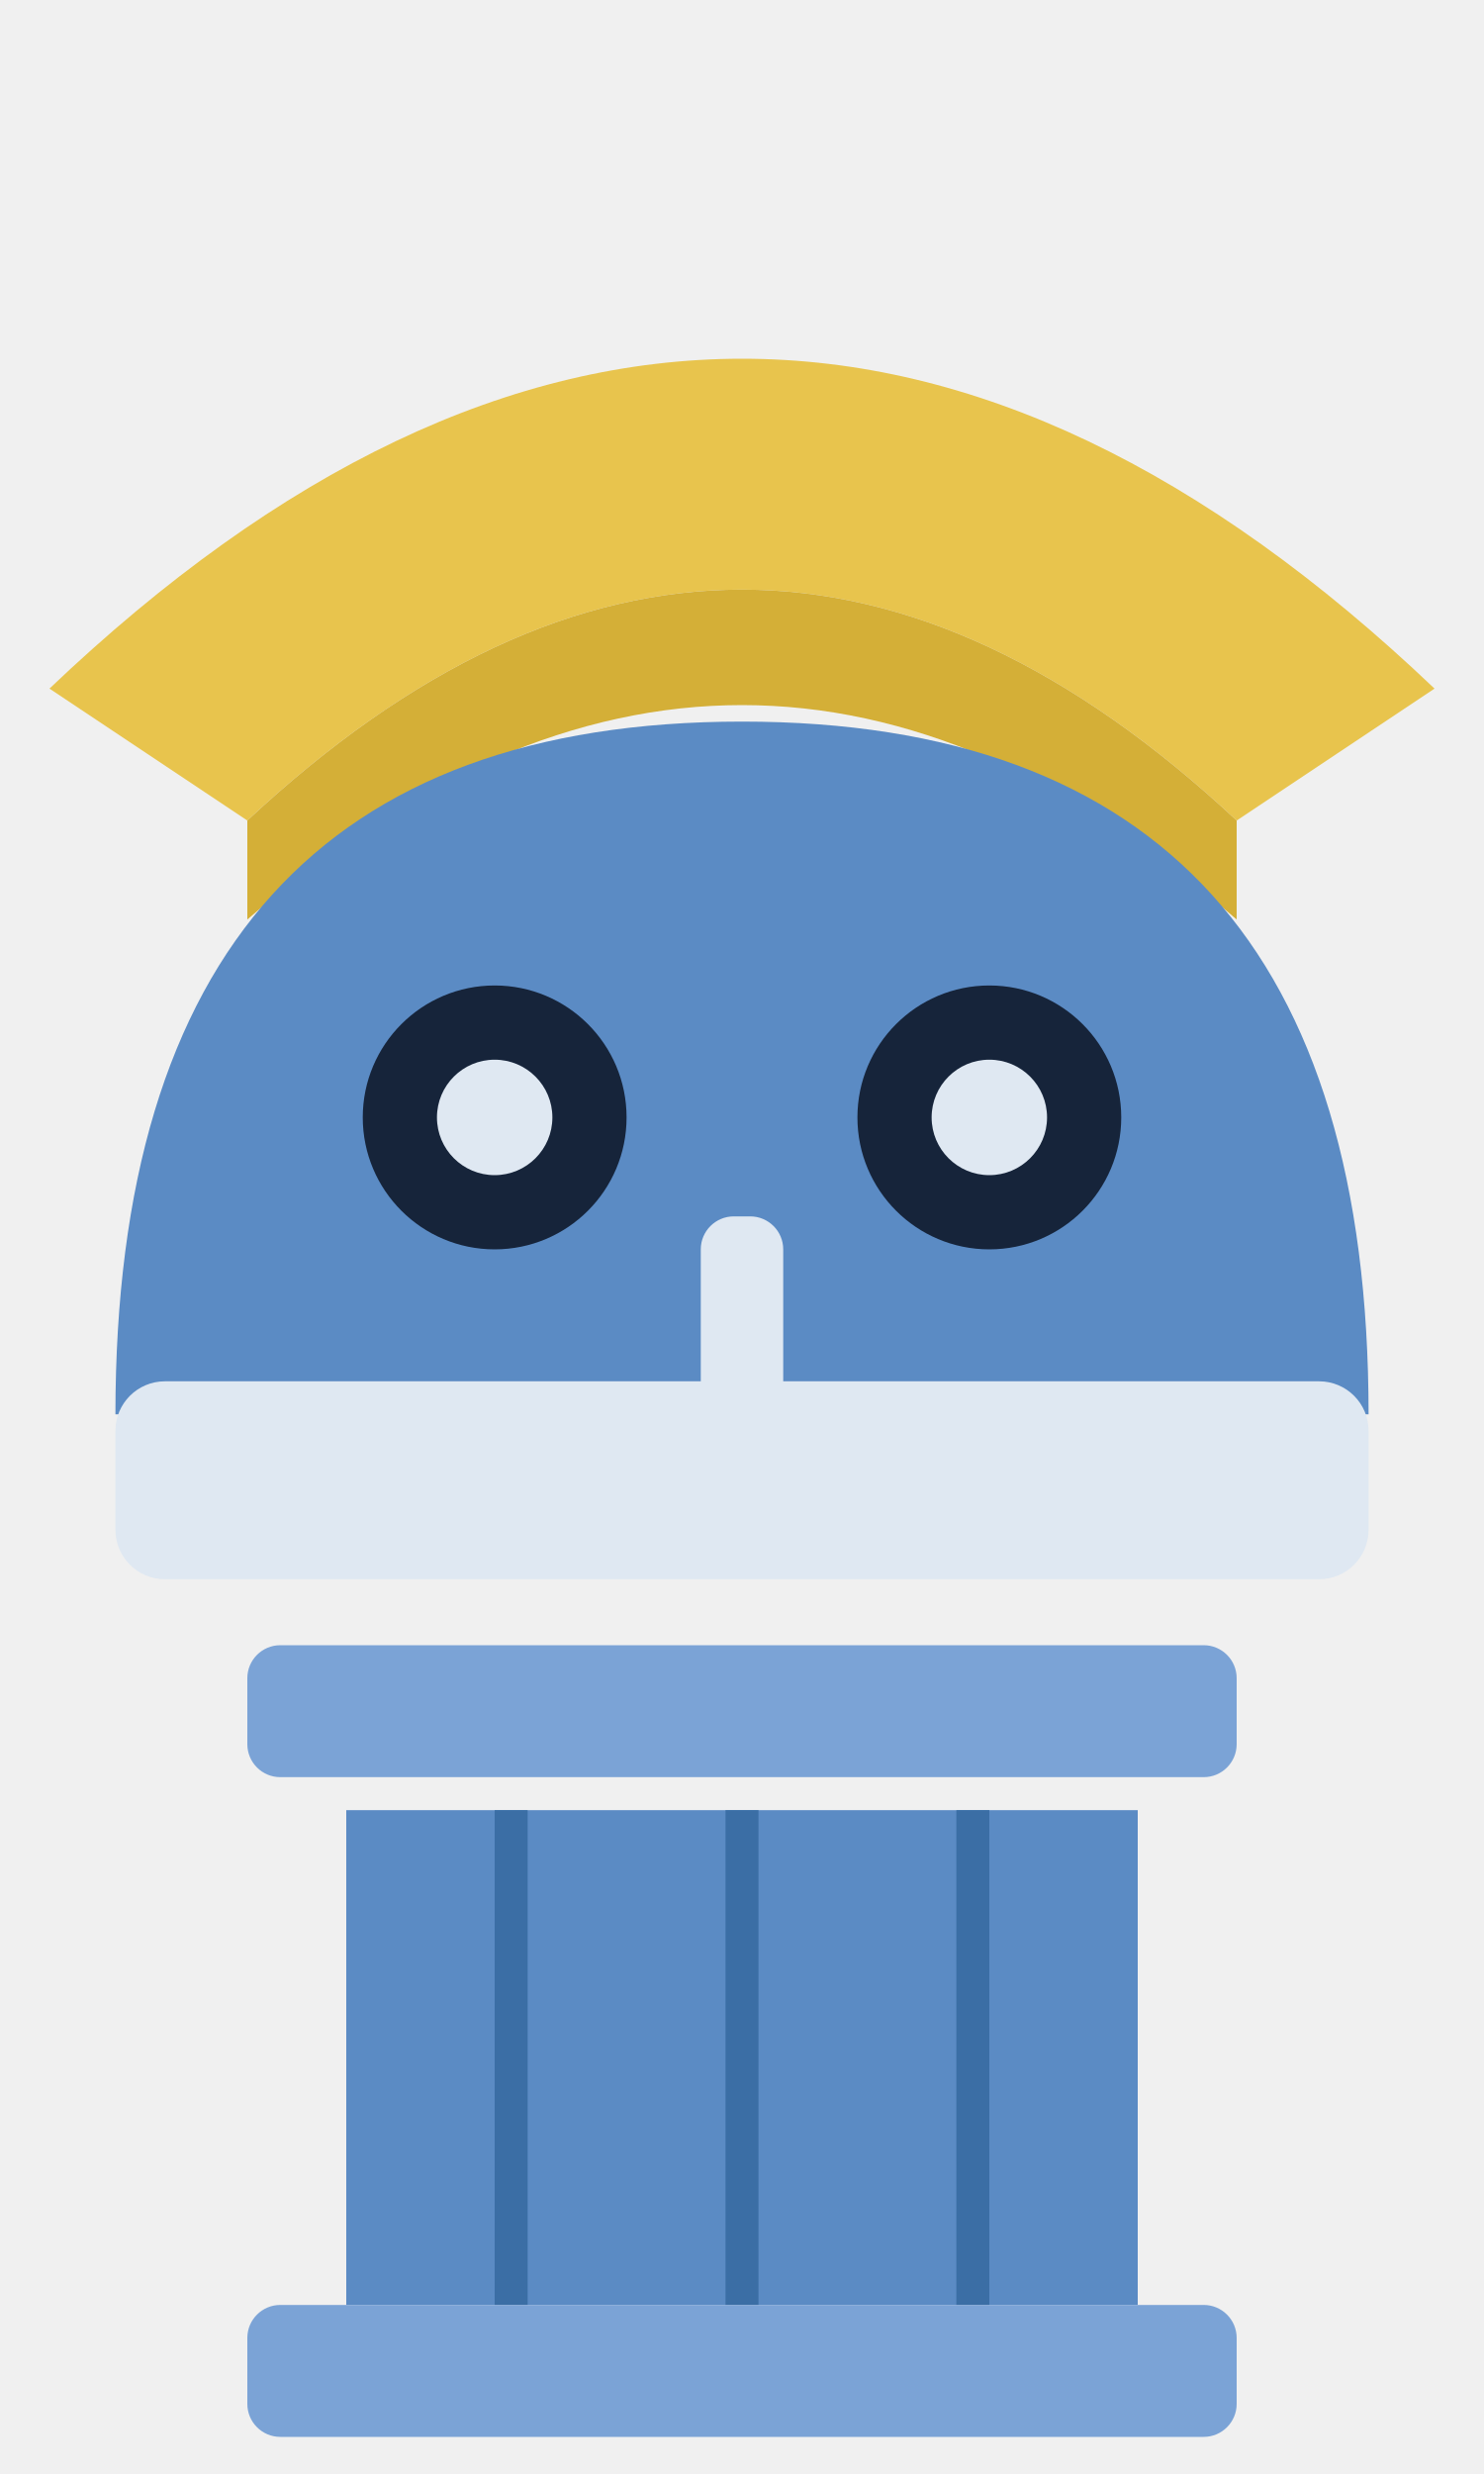
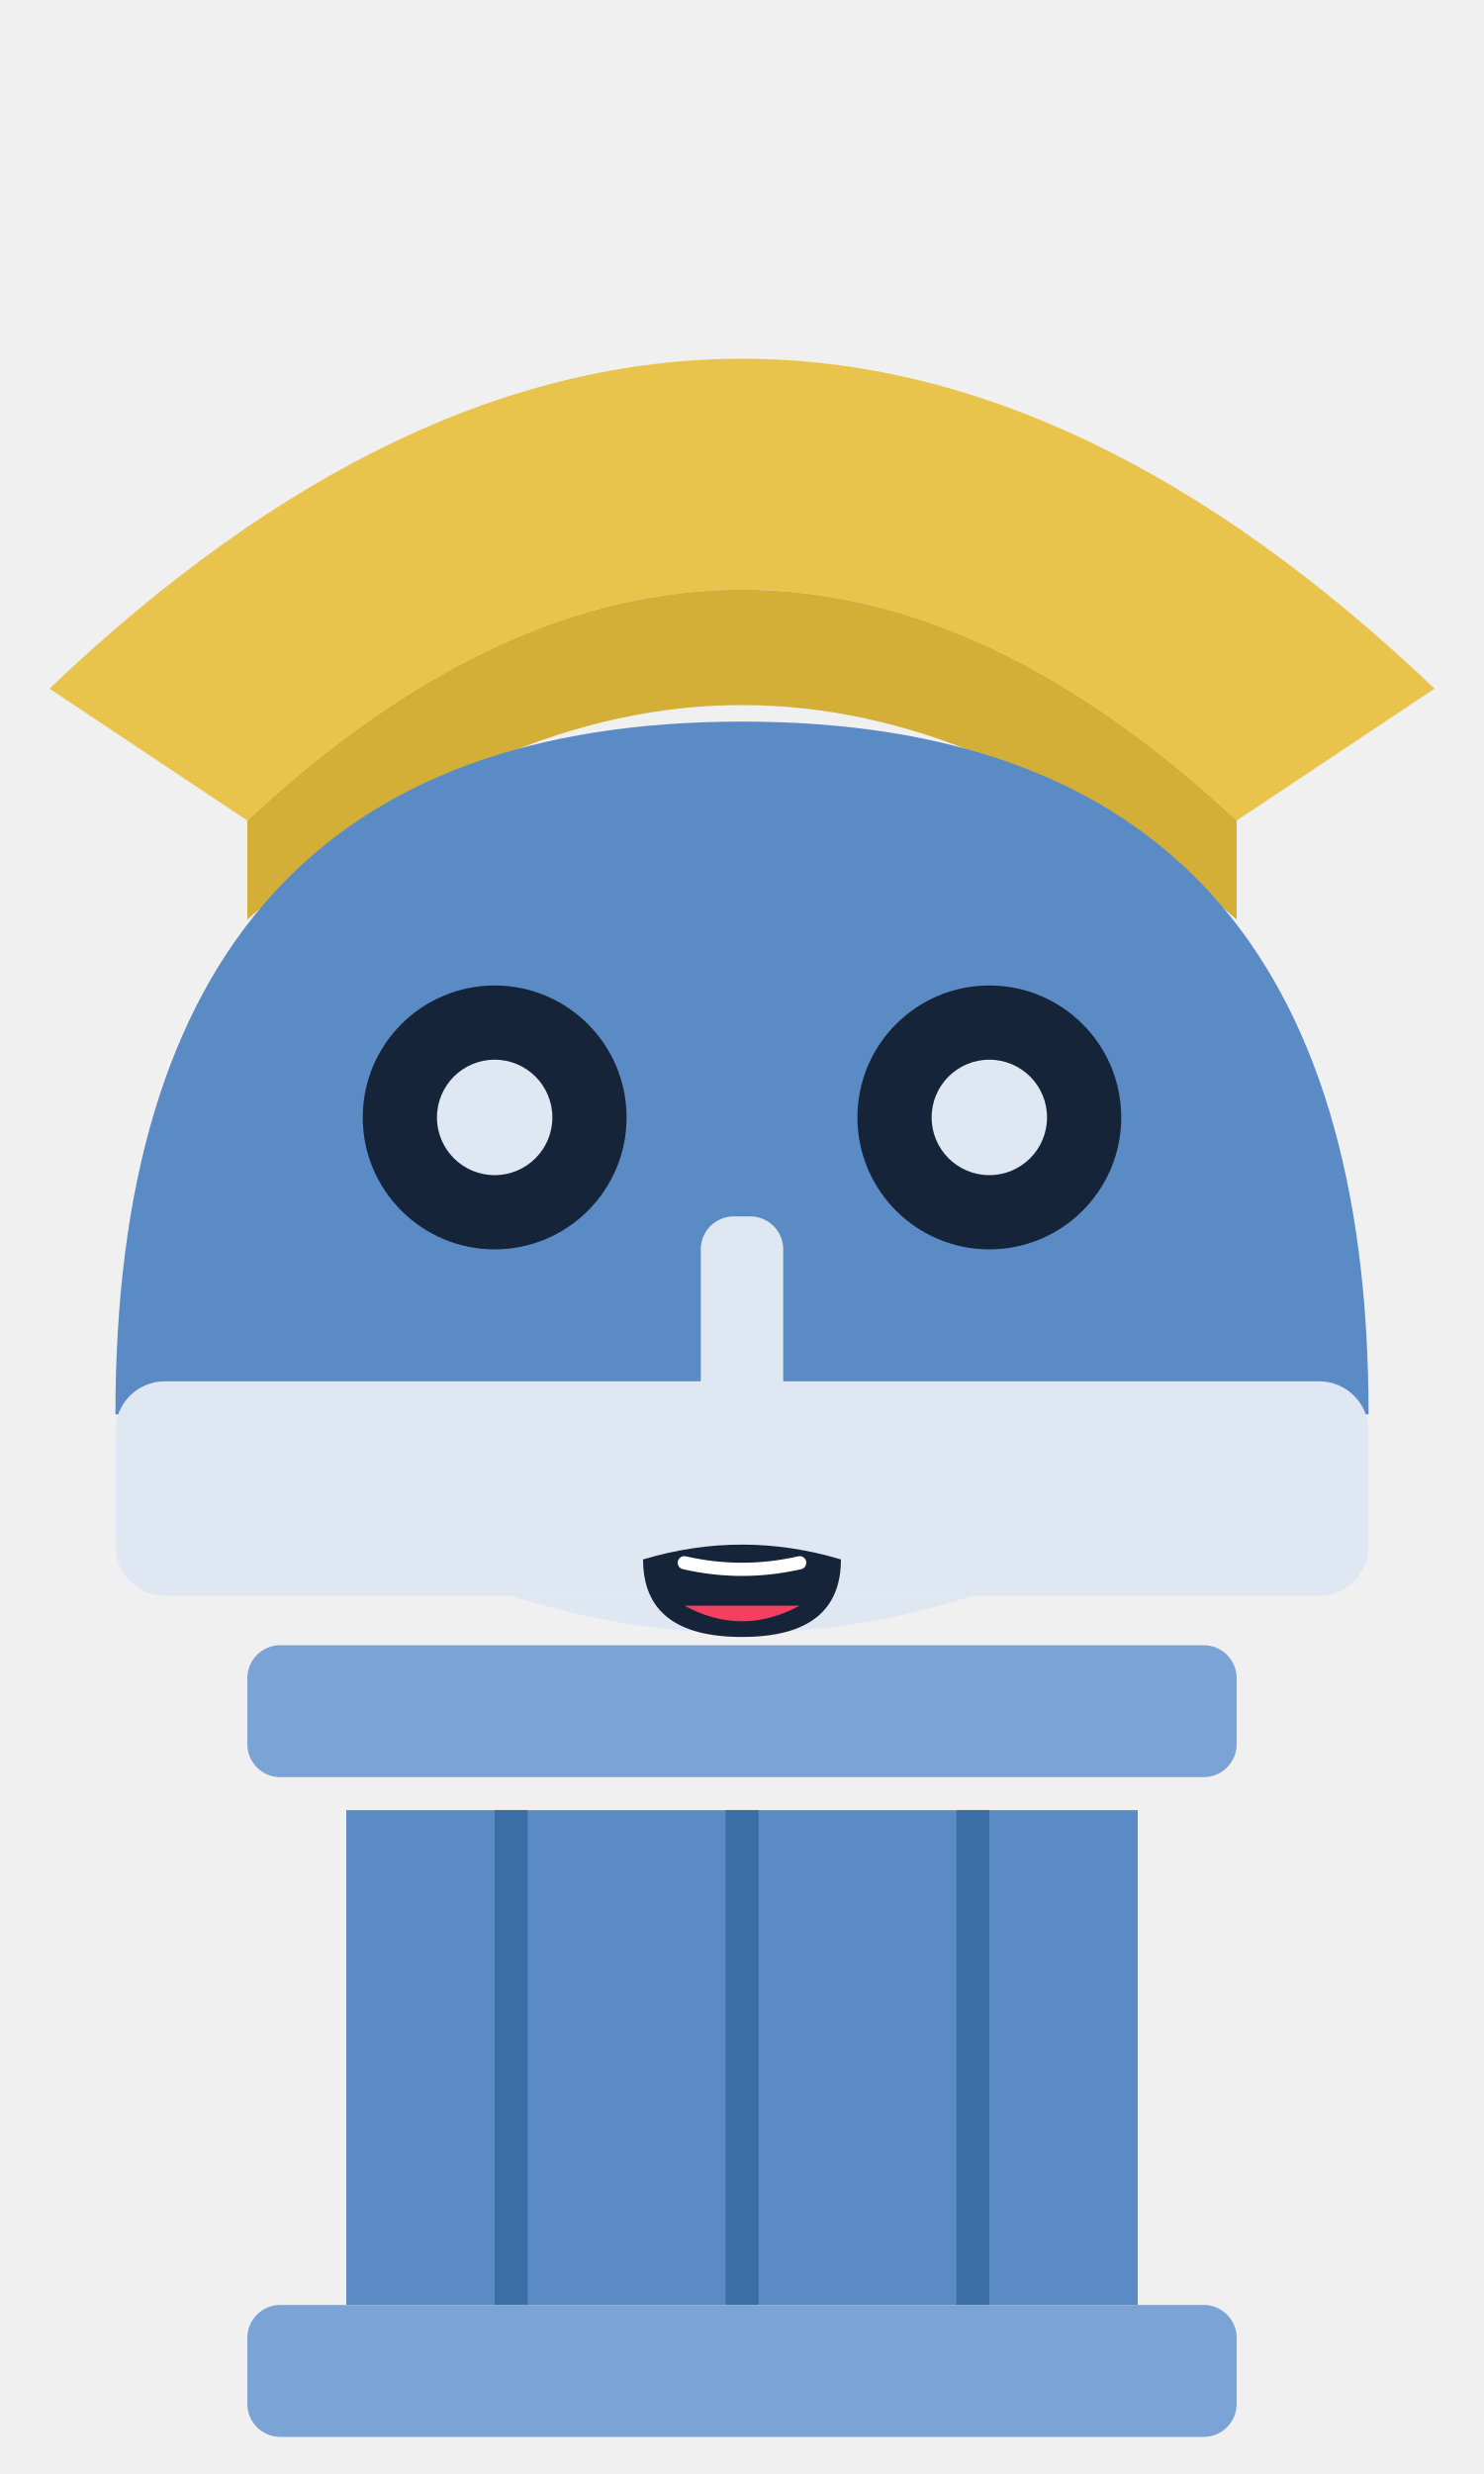
- <svg xmlns="http://www.w3.org/2000/svg" width="100%" viewBox="108 60 144 240" role="img" style="">
+ <svg xmlns="http://www.w3.org/2000/svg" width="100%" viewBox="108 60 144 240" role="img">
  <defs>
-     <linearGradient id="owlA" x1="0" y1="0" x2="0" y2="1">
-       <stop offset="0" stop-color="#3b6ea5" />
-       <stop offset="1" stop-color="#2a5183" />
-     </linearGradient>
+     <style>
+     .ath-mouth {
+       transform-origin: 0px 1px;
+       animation: athMouthIdle 4.5s infinite ease-in-out;
+     }
+     .ath-pupil-l {
+       transform-origin: -15px -26px;
+       animation: athBlink 3.6s infinite ease-in-out;
+     }
+     .ath-pupil-r {
+       transform-origin: 15px -26px;
+       animation: athBlink 3.6s infinite ease-in-out;
+     }
+     .ath-body {
+       transform-origin: 0px 0px;
+       animation: athFloat 3.8s infinite ease-in-out;
+     }
+ 
+     @keyframes athBlink {
+       0%, 92%, 100% { transform: scaleY(1); }
+       95%, 97% { transform: scaleY(0.12); }
+     }
+     @keyframes athMouthIdle {
+       0%, 75%, 100% { transform: scaleY(0.18) scaleX(0.85); }
+       79% { transform: scaleY(0.8) scaleX(0.95); }
+       83% { transform: scaleY(0.3) scaleX(0.9); }
+       88% { transform: scaleY(1.05) scaleX(1.02); }
+       93% { transform: scaleY(0.22) scaleX(0.88); }
+     }
+     @keyframes athMouthTalk {
+       0%, 100% { transform: scaleY(0.2) scaleX(0.88); }
+       25% { transform: scaleY(1.15) scaleX(0.98); }
+       50% { transform: scaleY(0.38) scaleX(0.92); }
+       75% { transform: scaleY(1.28) scaleX(1.05); }
+     }
+     @keyframes athFloat {
+       0%, 100% { transform: translateY(0px); }
+       50% { transform: translateY(-3px); }
+     }
+   </style>
  </defs>
-   <g transform="translate(180,210) scale(1.6)" style="fill:rgb(0, 0, 0);stroke:none;color:rgb(251, 251, 254);stroke-width:1px;stroke-linecap:butt;stroke-linejoin:miter;opacity:1;font-family:&quot;Anthropic Sans&quot;, -apple-system, BlinkMacSystemFont, &quot;Segoe UI&quot;, sans-serif;font-size:16px;font-weight:400;text-anchor:start;dominant-baseline:auto">
-     <path d="M -42 -52 Q 0 -92 42 -52 L 30 -44 Q 0 -72 -30 -44 Z" fill="#e8c44d" style="fill:rgb(232, 196, 77);stroke:none;color:rgb(251, 251, 254);stroke-width:1px;stroke-linecap:butt;stroke-linejoin:miter;opacity:1;font-family:&quot;Anthropic Sans&quot;, -apple-system, BlinkMacSystemFont, &quot;Segoe UI&quot;, sans-serif;font-size:16px;font-weight:400;text-anchor:start;dominant-baseline:auto" />
-     <path d="M -30 -44 Q 0 -72 30 -44 L 30 -38 Q 0 -64 -30 -38 Z" fill="#d4af37" style="fill:rgb(212, 175, 55);stroke:none;color:rgb(251, 251, 254);stroke-width:1px;stroke-linecap:butt;stroke-linejoin:miter;opacity:1;font-family:&quot;Anthropic Sans&quot;, -apple-system, BlinkMacSystemFont, &quot;Segoe UI&quot;, sans-serif;font-size:16px;font-weight:400;text-anchor:start;dominant-baseline:auto" />
-     <path d="M -38 -8 Q -38 -50 0 -50 Q 38 -50 38 -8 Z" fill="#5b8bc4" style="fill:rgb(91, 139, 196);stroke:none;color:rgb(251, 251, 254);stroke-width:1px;stroke-linecap:butt;stroke-linejoin:miter;opacity:1;font-family:&quot;Anthropic Sans&quot;, -apple-system, BlinkMacSystemFont, &quot;Segoe UI&quot;, sans-serif;font-size:16px;font-weight:400;text-anchor:start;dominant-baseline:auto" />
-     <rect x="-38" y="-10" width="76" height="12" rx="3" fill="#dfe8f2" style="fill:rgb(223, 232, 242);stroke:none;color:rgb(251, 251, 254);stroke-width:1px;stroke-linecap:butt;stroke-linejoin:miter;opacity:1;font-family:&quot;Anthropic Sans&quot;, -apple-system, BlinkMacSystemFont, &quot;Segoe UI&quot;, sans-serif;font-size:16px;font-weight:400;text-anchor:start;dominant-baseline:auto" />
-     <circle cx="-15" cy="-26" r="8" fill="#16243a" style="fill:rgb(22, 36, 58);stroke:none;color:rgb(251, 251, 254);stroke-width:1px;stroke-linecap:butt;stroke-linejoin:miter;opacity:1;font-family:&quot;Anthropic Sans&quot;, -apple-system, BlinkMacSystemFont, &quot;Segoe UI&quot;, sans-serif;font-size:16px;font-weight:400;text-anchor:start;dominant-baseline:auto" />
-     <circle cx="15" cy="-26" r="8" fill="#16243a" style="fill:rgb(22, 36, 58);stroke:none;color:rgb(251, 251, 254);stroke-width:1px;stroke-linecap:butt;stroke-linejoin:miter;opacity:1;font-family:&quot;Anthropic Sans&quot;, -apple-system, BlinkMacSystemFont, &quot;Segoe UI&quot;, sans-serif;font-size:16px;font-weight:400;text-anchor:start;dominant-baseline:auto" />
-     <circle cx="-15" cy="-26" r="3.5" fill="#dfe8f2" style="fill:rgb(223, 232, 242);stroke:none;color:rgb(251, 251, 254);stroke-width:1px;stroke-linecap:butt;stroke-linejoin:miter;opacity:1;font-family:&quot;Anthropic Sans&quot;, -apple-system, BlinkMacSystemFont, &quot;Segoe UI&quot;, sans-serif;font-size:16px;font-weight:400;text-anchor:start;dominant-baseline:auto" />
-     <circle cx="15" cy="-26" r="3.5" fill="#dfe8f2" style="fill:rgb(223, 232, 242);stroke:none;color:rgb(251, 251, 254);stroke-width:1px;stroke-linecap:butt;stroke-linejoin:miter;opacity:1;font-family:&quot;Anthropic Sans&quot;, -apple-system, BlinkMacSystemFont, &quot;Segoe UI&quot;, sans-serif;font-size:16px;font-weight:400;text-anchor:start;dominant-baseline:auto" />
-     <rect x="-2.5" y="-20" width="5" height="20" rx="2" fill="#dfe8f2" style="fill:rgb(223, 232, 242);stroke:none;color:rgb(251, 251, 254);stroke-width:1px;stroke-linecap:butt;stroke-linejoin:miter;opacity:1;font-family:&quot;Anthropic Sans&quot;, -apple-system, BlinkMacSystemFont, &quot;Segoe UI&quot;, sans-serif;font-size:16px;font-weight:400;text-anchor:start;dominant-baseline:auto" />
-     <rect x="-30" y="6" width="60" height="8" rx="2" fill="#7ba3d6" style="fill:rgb(123, 163, 214);stroke:none;color:rgb(251, 251, 254);stroke-width:1px;stroke-linecap:butt;stroke-linejoin:miter;opacity:1;font-family:&quot;Anthropic Sans&quot;, -apple-system, BlinkMacSystemFont, &quot;Segoe UI&quot;, sans-serif;font-size:16px;font-weight:400;text-anchor:start;dominant-baseline:auto" />
-     <rect x="-24" y="16" width="48" height="30" fill="#5b8bc4" style="fill:rgb(91, 139, 196);stroke:none;color:rgb(251, 251, 254);stroke-width:1px;stroke-linecap:butt;stroke-linejoin:miter;opacity:1;font-family:&quot;Anthropic Sans&quot;, -apple-system, BlinkMacSystemFont, &quot;Segoe UI&quot;, sans-serif;font-size:16px;font-weight:400;text-anchor:start;dominant-baseline:auto" />
-     <line x1="-14" y1="16" x2="-14" y2="46" stroke="#3b6ea5" stroke-width="2" style="fill:rgb(0, 0, 0);stroke:rgb(59, 110, 165);color:rgb(251, 251, 254);stroke-width:2px;stroke-linecap:butt;stroke-linejoin:miter;opacity:1;font-family:&quot;Anthropic Sans&quot;, -apple-system, BlinkMacSystemFont, &quot;Segoe UI&quot;, sans-serif;font-size:16px;font-weight:400;text-anchor:start;dominant-baseline:auto" />
-     <line x1="0" y1="16" x2="0" y2="46" stroke="#3b6ea5" stroke-width="2" style="fill:rgb(0, 0, 0);stroke:rgb(59, 110, 165);color:rgb(251, 251, 254);stroke-width:2px;stroke-linecap:butt;stroke-linejoin:miter;opacity:1;font-family:&quot;Anthropic Sans&quot;, -apple-system, BlinkMacSystemFont, &quot;Segoe UI&quot;, sans-serif;font-size:16px;font-weight:400;text-anchor:start;dominant-baseline:auto" />
-     <line x1="14" y1="16" x2="14" y2="46" stroke="#3b6ea5" stroke-width="2" style="fill:rgb(0, 0, 0);stroke:rgb(59, 110, 165);color:rgb(251, 251, 254);stroke-width:2px;stroke-linecap:butt;stroke-linejoin:miter;opacity:1;font-family:&quot;Anthropic Sans&quot;, -apple-system, BlinkMacSystemFont, &quot;Segoe UI&quot;, sans-serif;font-size:16px;font-weight:400;text-anchor:start;dominant-baseline:auto" />
-     <rect x="-30" y="46" width="60" height="8" rx="2" fill="#7ba3d6" style="fill:rgb(123, 163, 214);stroke:none;color:rgb(251, 251, 254);stroke-width:1px;stroke-linecap:butt;stroke-linejoin:miter;opacity:1;font-family:&quot;Anthropic Sans&quot;, -apple-system, BlinkMacSystemFont, &quot;Segoe UI&quot;, sans-serif;font-size:16px;font-weight:400;text-anchor:start;dominant-baseline:auto" />
+   <g class="ath-body" transform="translate(180,210) scale(1.6)">
+     <path d="M -42 -52 Q 0 -92 42 -52 L 30 -44 Q 0 -72 -30 -44 Z" fill="#e8c44d" />
+     <path d="M -30 -44 Q 0 -72 30 -44 L 30 -38 Q 0 -64 -30 -38 Z" fill="#d4af37" />
+     <path d="M -38 -8 Q -38 -50 0 -50 Q 38 -50 38 -8 Z" fill="#5b8bc4" />
+     <rect x="-38" y="-10" width="76" height="13" rx="3" fill="#dfe8f2" />
+     <path d="M -14 3 Q 0 7.5 14 3 Z" fill="#dfe8f2" />
+     <circle cx="-15" cy="-26" r="8" fill="#16243a" />
+     <circle cx="15" cy="-26" r="8" fill="#16243a" />
+     <circle class="ath-pupil-l" cx="-15" cy="-26" r="3.5" fill="#dfe8f2" />
+     <circle class="ath-pupil-r" cx="15" cy="-26" r="3.5" fill="#dfe8f2" />
+     <rect x="-2.5" y="-20" width="5" height="19" rx="2" fill="#dfe8f2" />
+     <g class="ath-mouth">
+       <path d="M -6 0.8 Q 0 -1 6 0.8 Q 6 5.5 0 5.5 Q -6 5.5 -6 0.8 Z" fill="#16243a" />
+       <path d="M -3.5 3.6 Q 0 5.5 3.5 3.6 Z" fill="#f43f5e" />
+       <path d="M -3.5 1 Q 0 1.8 3.5 1" stroke="#ffffff" stroke-width="0.8" fill="none" stroke-linecap="round" />
+     </g>
+     <rect x="-30" y="6" width="60" height="8" rx="2" fill="#7ba3d6" />
+     <rect x="-24" y="16" width="48" height="30" fill="#5b8bc4" />
+     <line x1="-14" y1="16" x2="-14" y2="46" stroke="#3b6ea5" stroke-width="2" />
+     <line x1="0" y1="16" x2="0" y2="46" stroke="#3b6ea5" stroke-width="2" />
+     <line x1="14" y1="16" x2="14" y2="46" stroke="#3b6ea5" stroke-width="2" />
+     <rect x="-30" y="46" width="60" height="8" rx="2" fill="#7ba3d6" />
  </g>
</svg>
